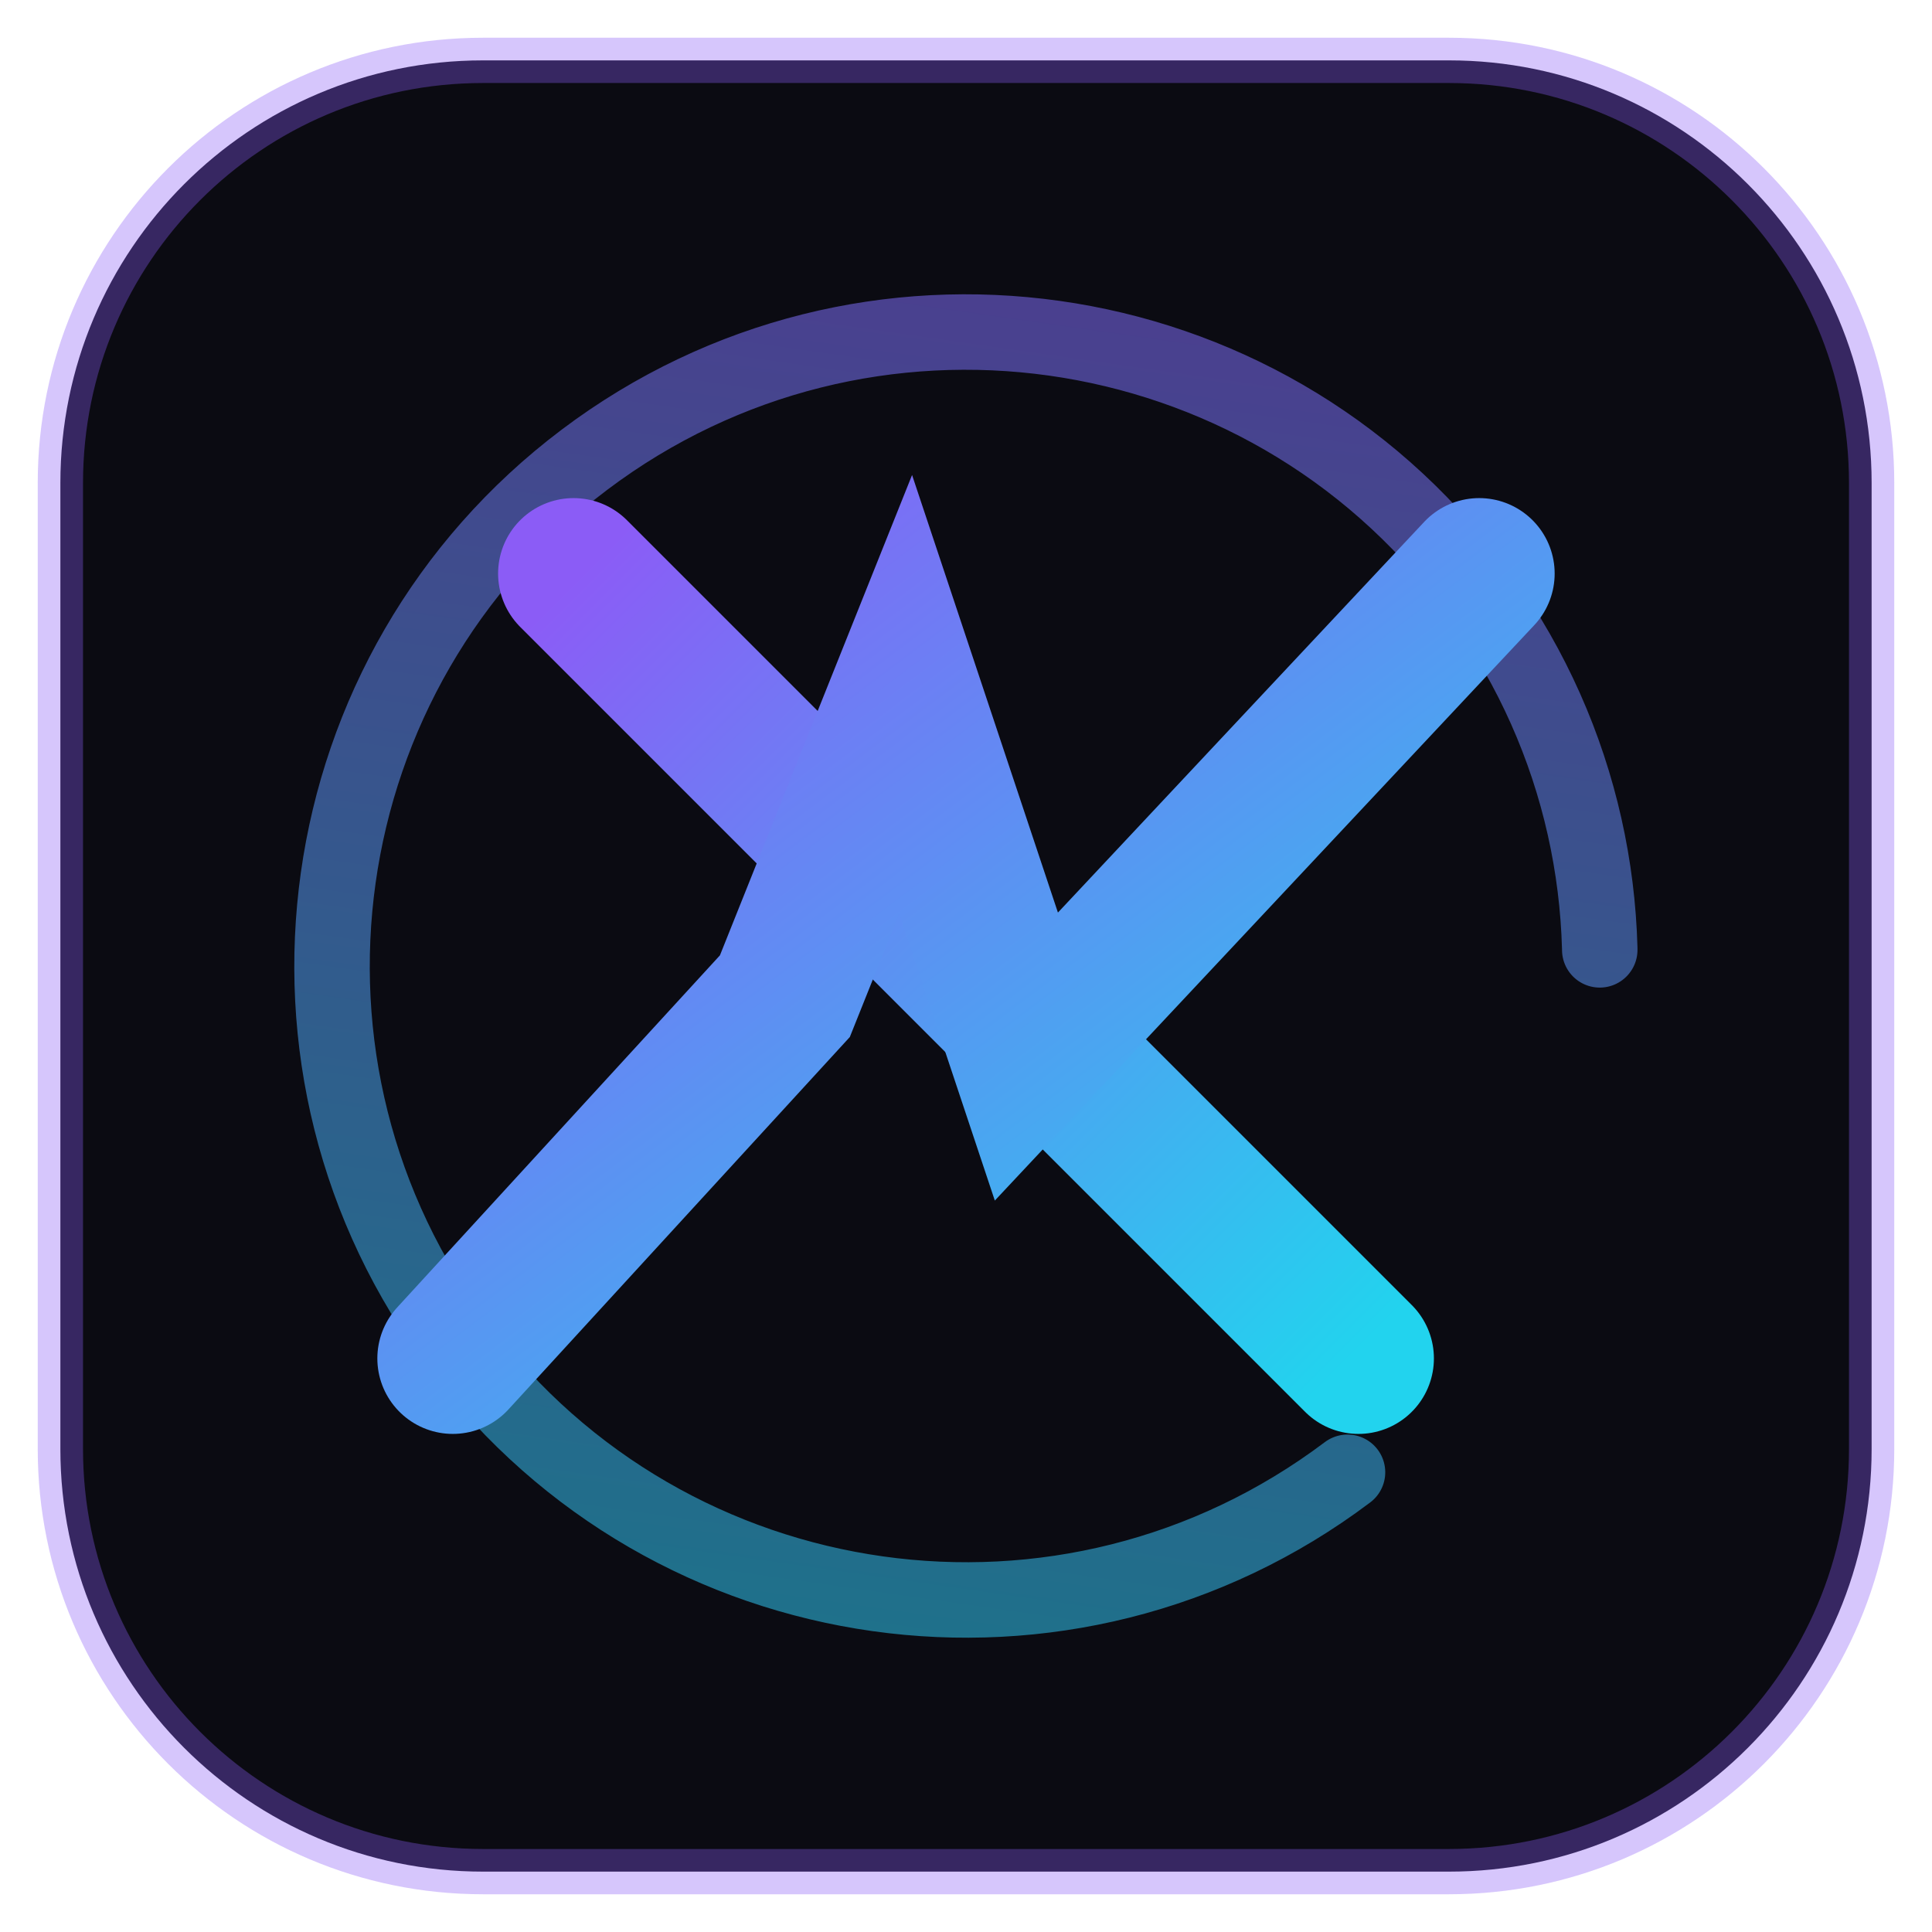
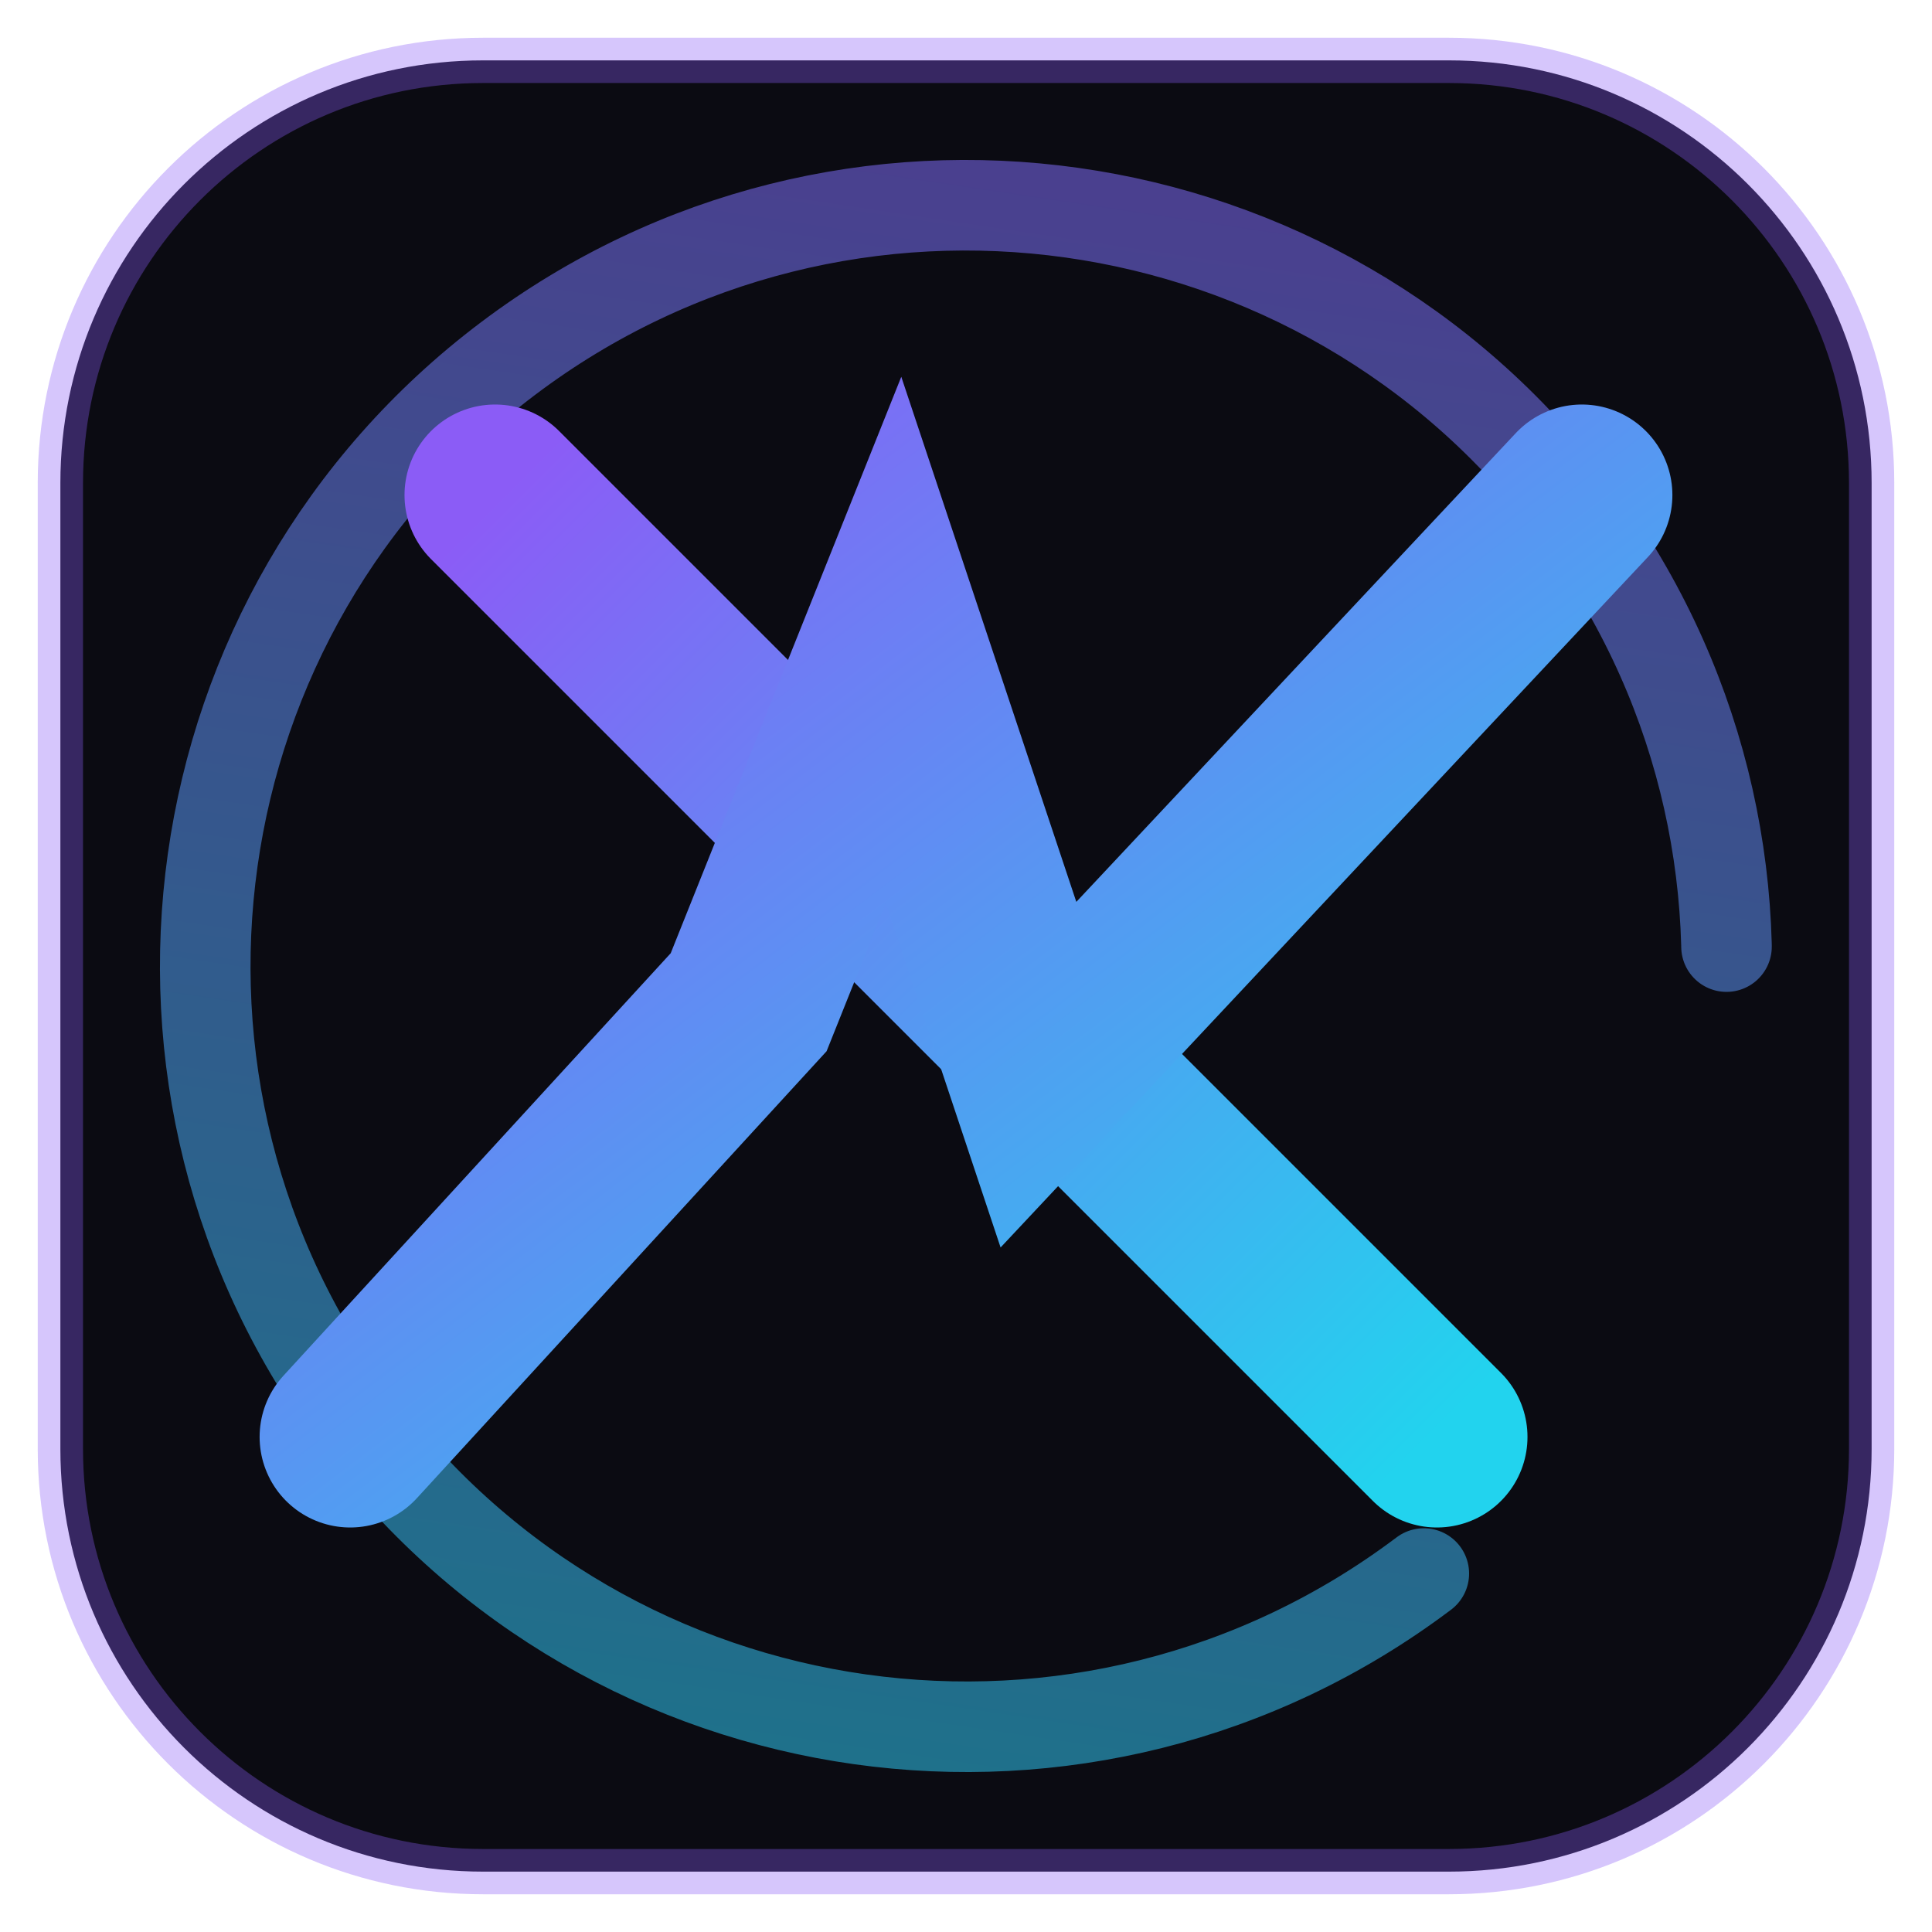
<svg xmlns="http://www.w3.org/2000/svg" viewBox="0 0 64 64" role="img" aria-label="ModelPulseX logo">
  <defs>
    <linearGradient id="mpx-g" x1="0" y1="0" x2="1" y2="1">
      <stop offset="0" stop-color="#8B5CF6" />
      <stop offset="1" stop-color="#22D3EE" />
    </linearGradient>
  </defs>
  <rect x="2" y="2" width="60" height="60" rx="14" fill="#0B0B12" stroke="#8B5CF6" stroke-opacity="0.35" stroke-width="1.5" />
-   <circle cx="32" cy="32" r="21" fill="none" stroke="url(#mpx-g)" stroke-width="2.5" stroke-linecap="round" opacity="0.55" stroke-dasharray="112 20" transform="rotate(53 32 32)" />
-   <path d="M19 19 L45 45" fill="none" stroke="url(#mpx-g)" stroke-width="5" stroke-linecap="round" />
-   <path d="M15 45 L26 33 L30 23 L34 35 L49 19" fill="none" stroke="url(#mpx-g)" stroke-width="5" stroke-linecap="round" stroke-linejoin="miter" stroke-miterlimit="4" />
+   <g transform="translate(32,32) scale(1.2) translate(-32,-32)">
+     <circle cx="32" cy="32" r="21" fill="none" stroke="url(#mpx-g)" stroke-width="2.5" stroke-linecap="round" opacity="0.55" stroke-dasharray="112 20" transform="rotate(53 32 32)" />
+     <path d="M19 19 L45 45" fill="none" stroke="url(#mpx-g)" stroke-width="5" stroke-linecap="round" />
+     <path d="M15 45 L26 33 L30 23 L34 35 L49 19" fill="none" stroke="url(#mpx-g)" stroke-width="5" stroke-linecap="round" stroke-linejoin="miter" stroke-miterlimit="4" />
+   </g>
</svg>
